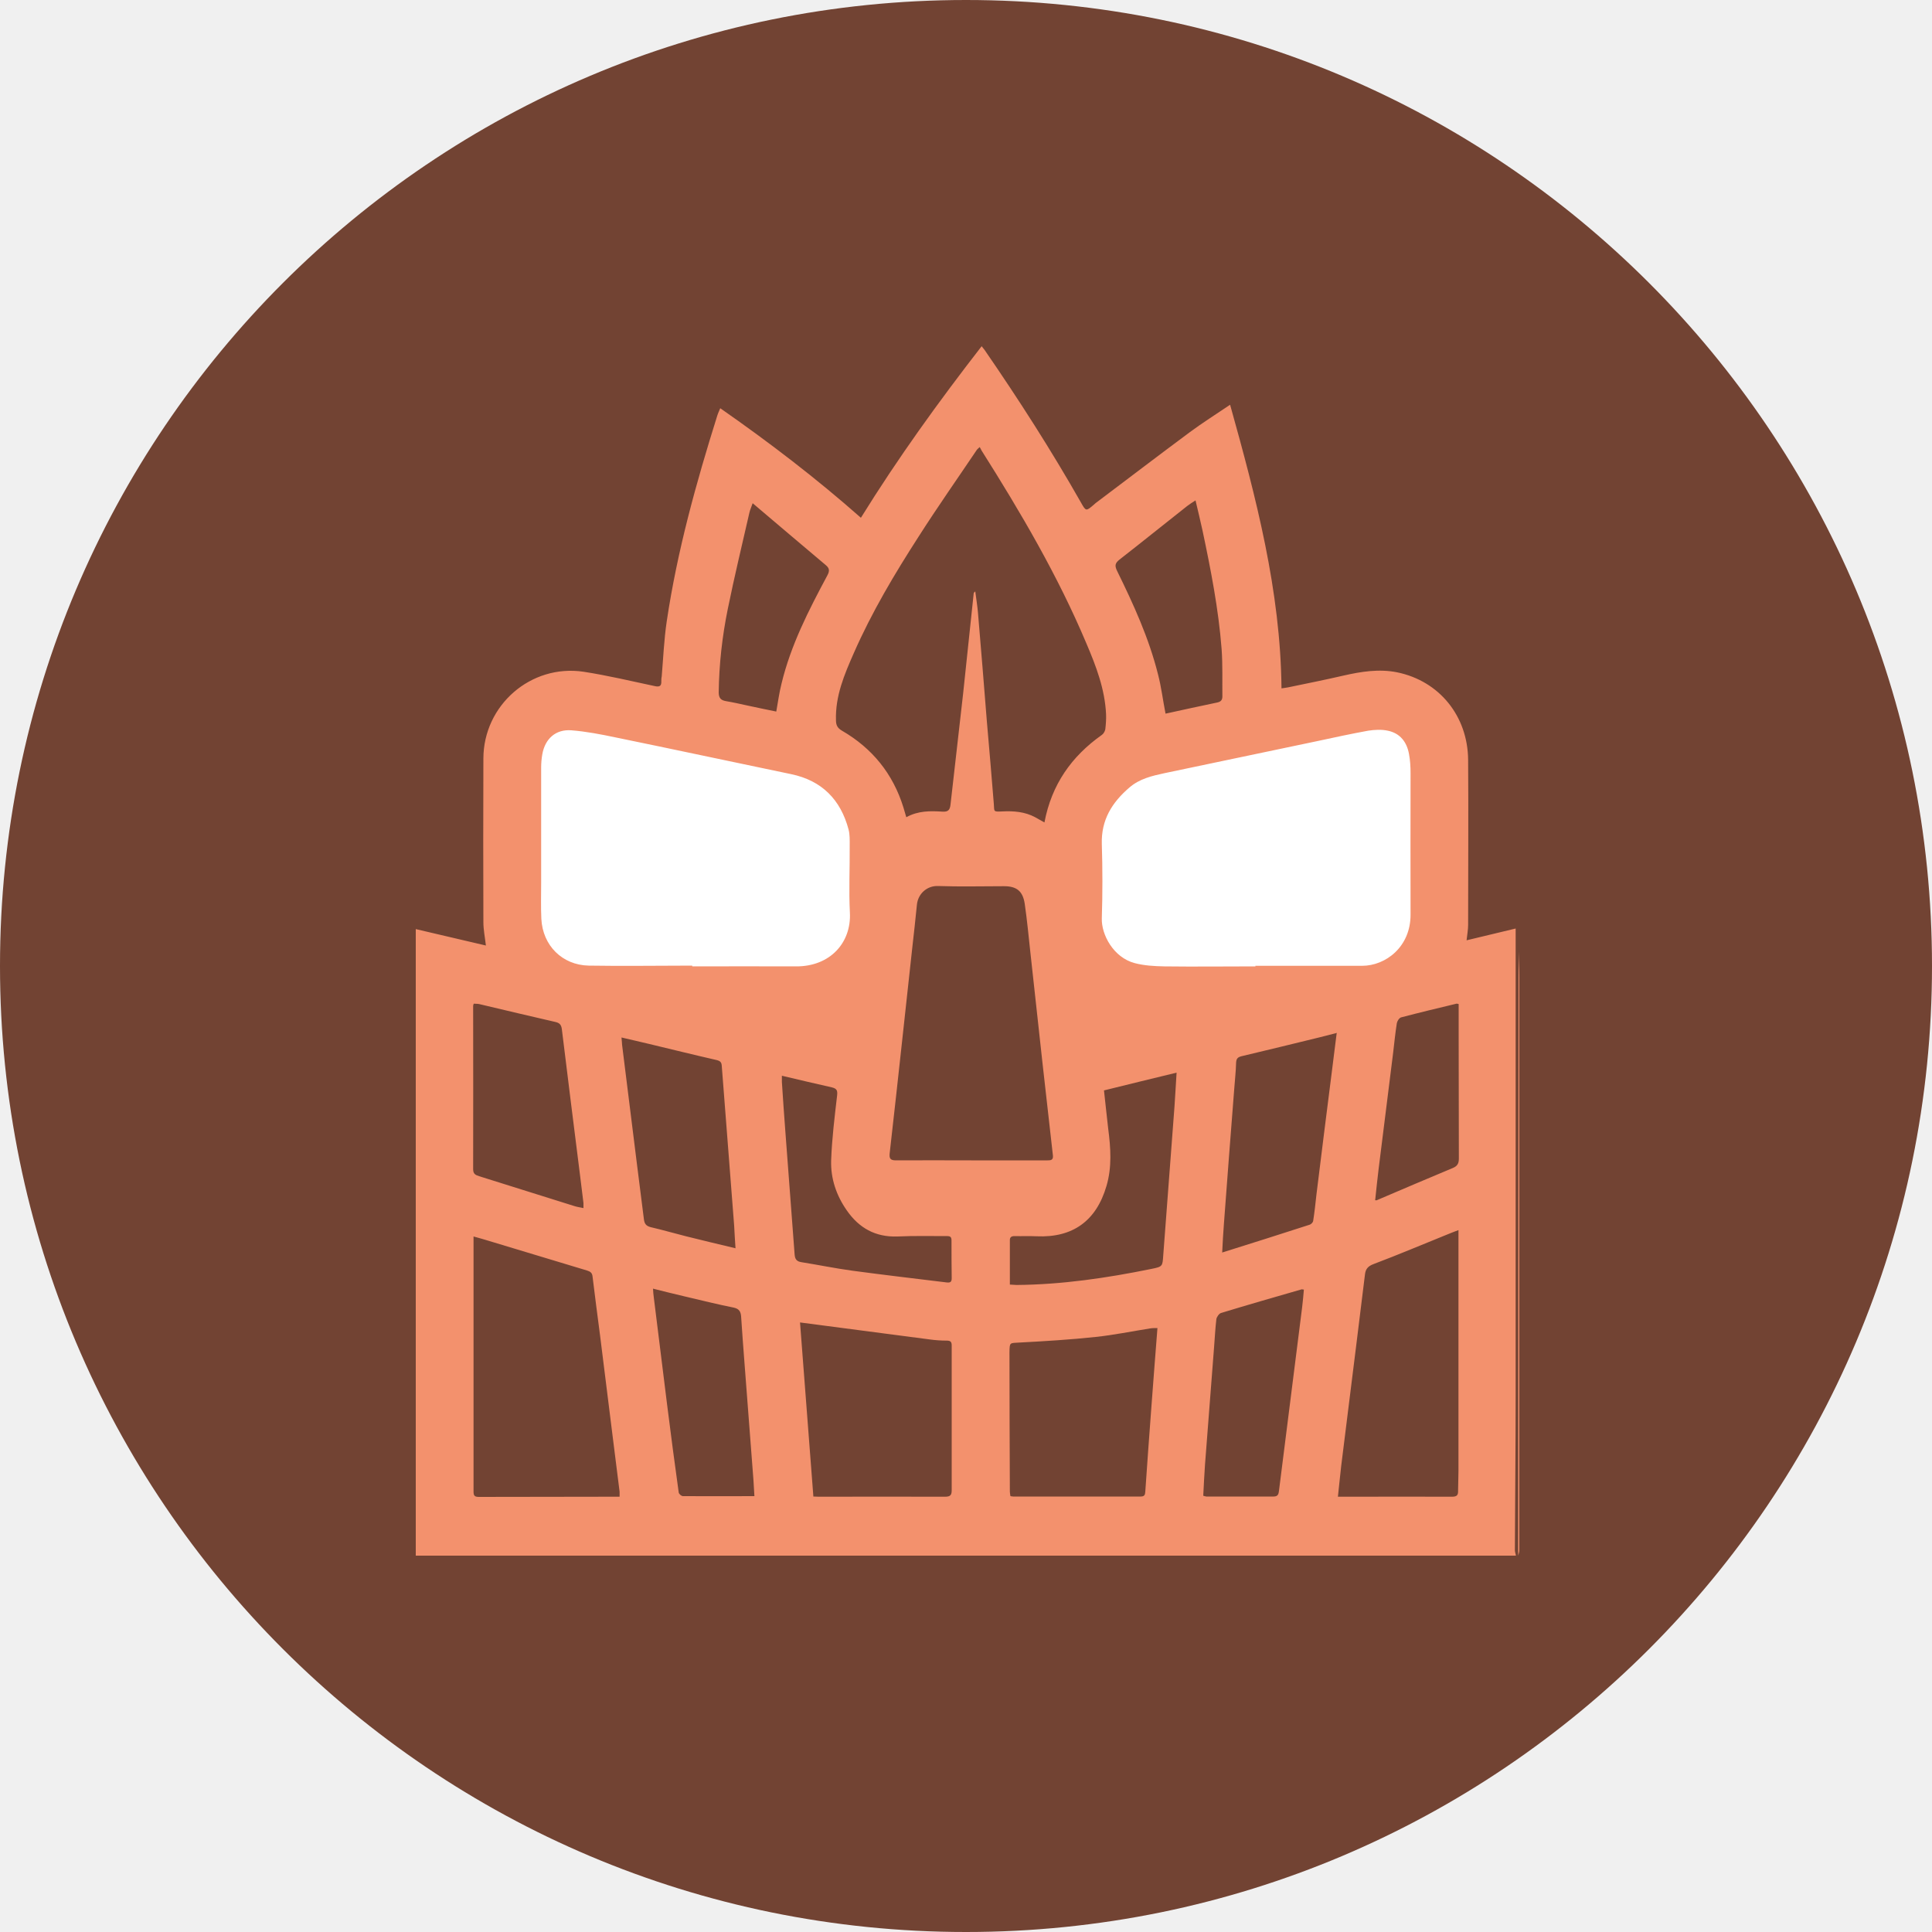
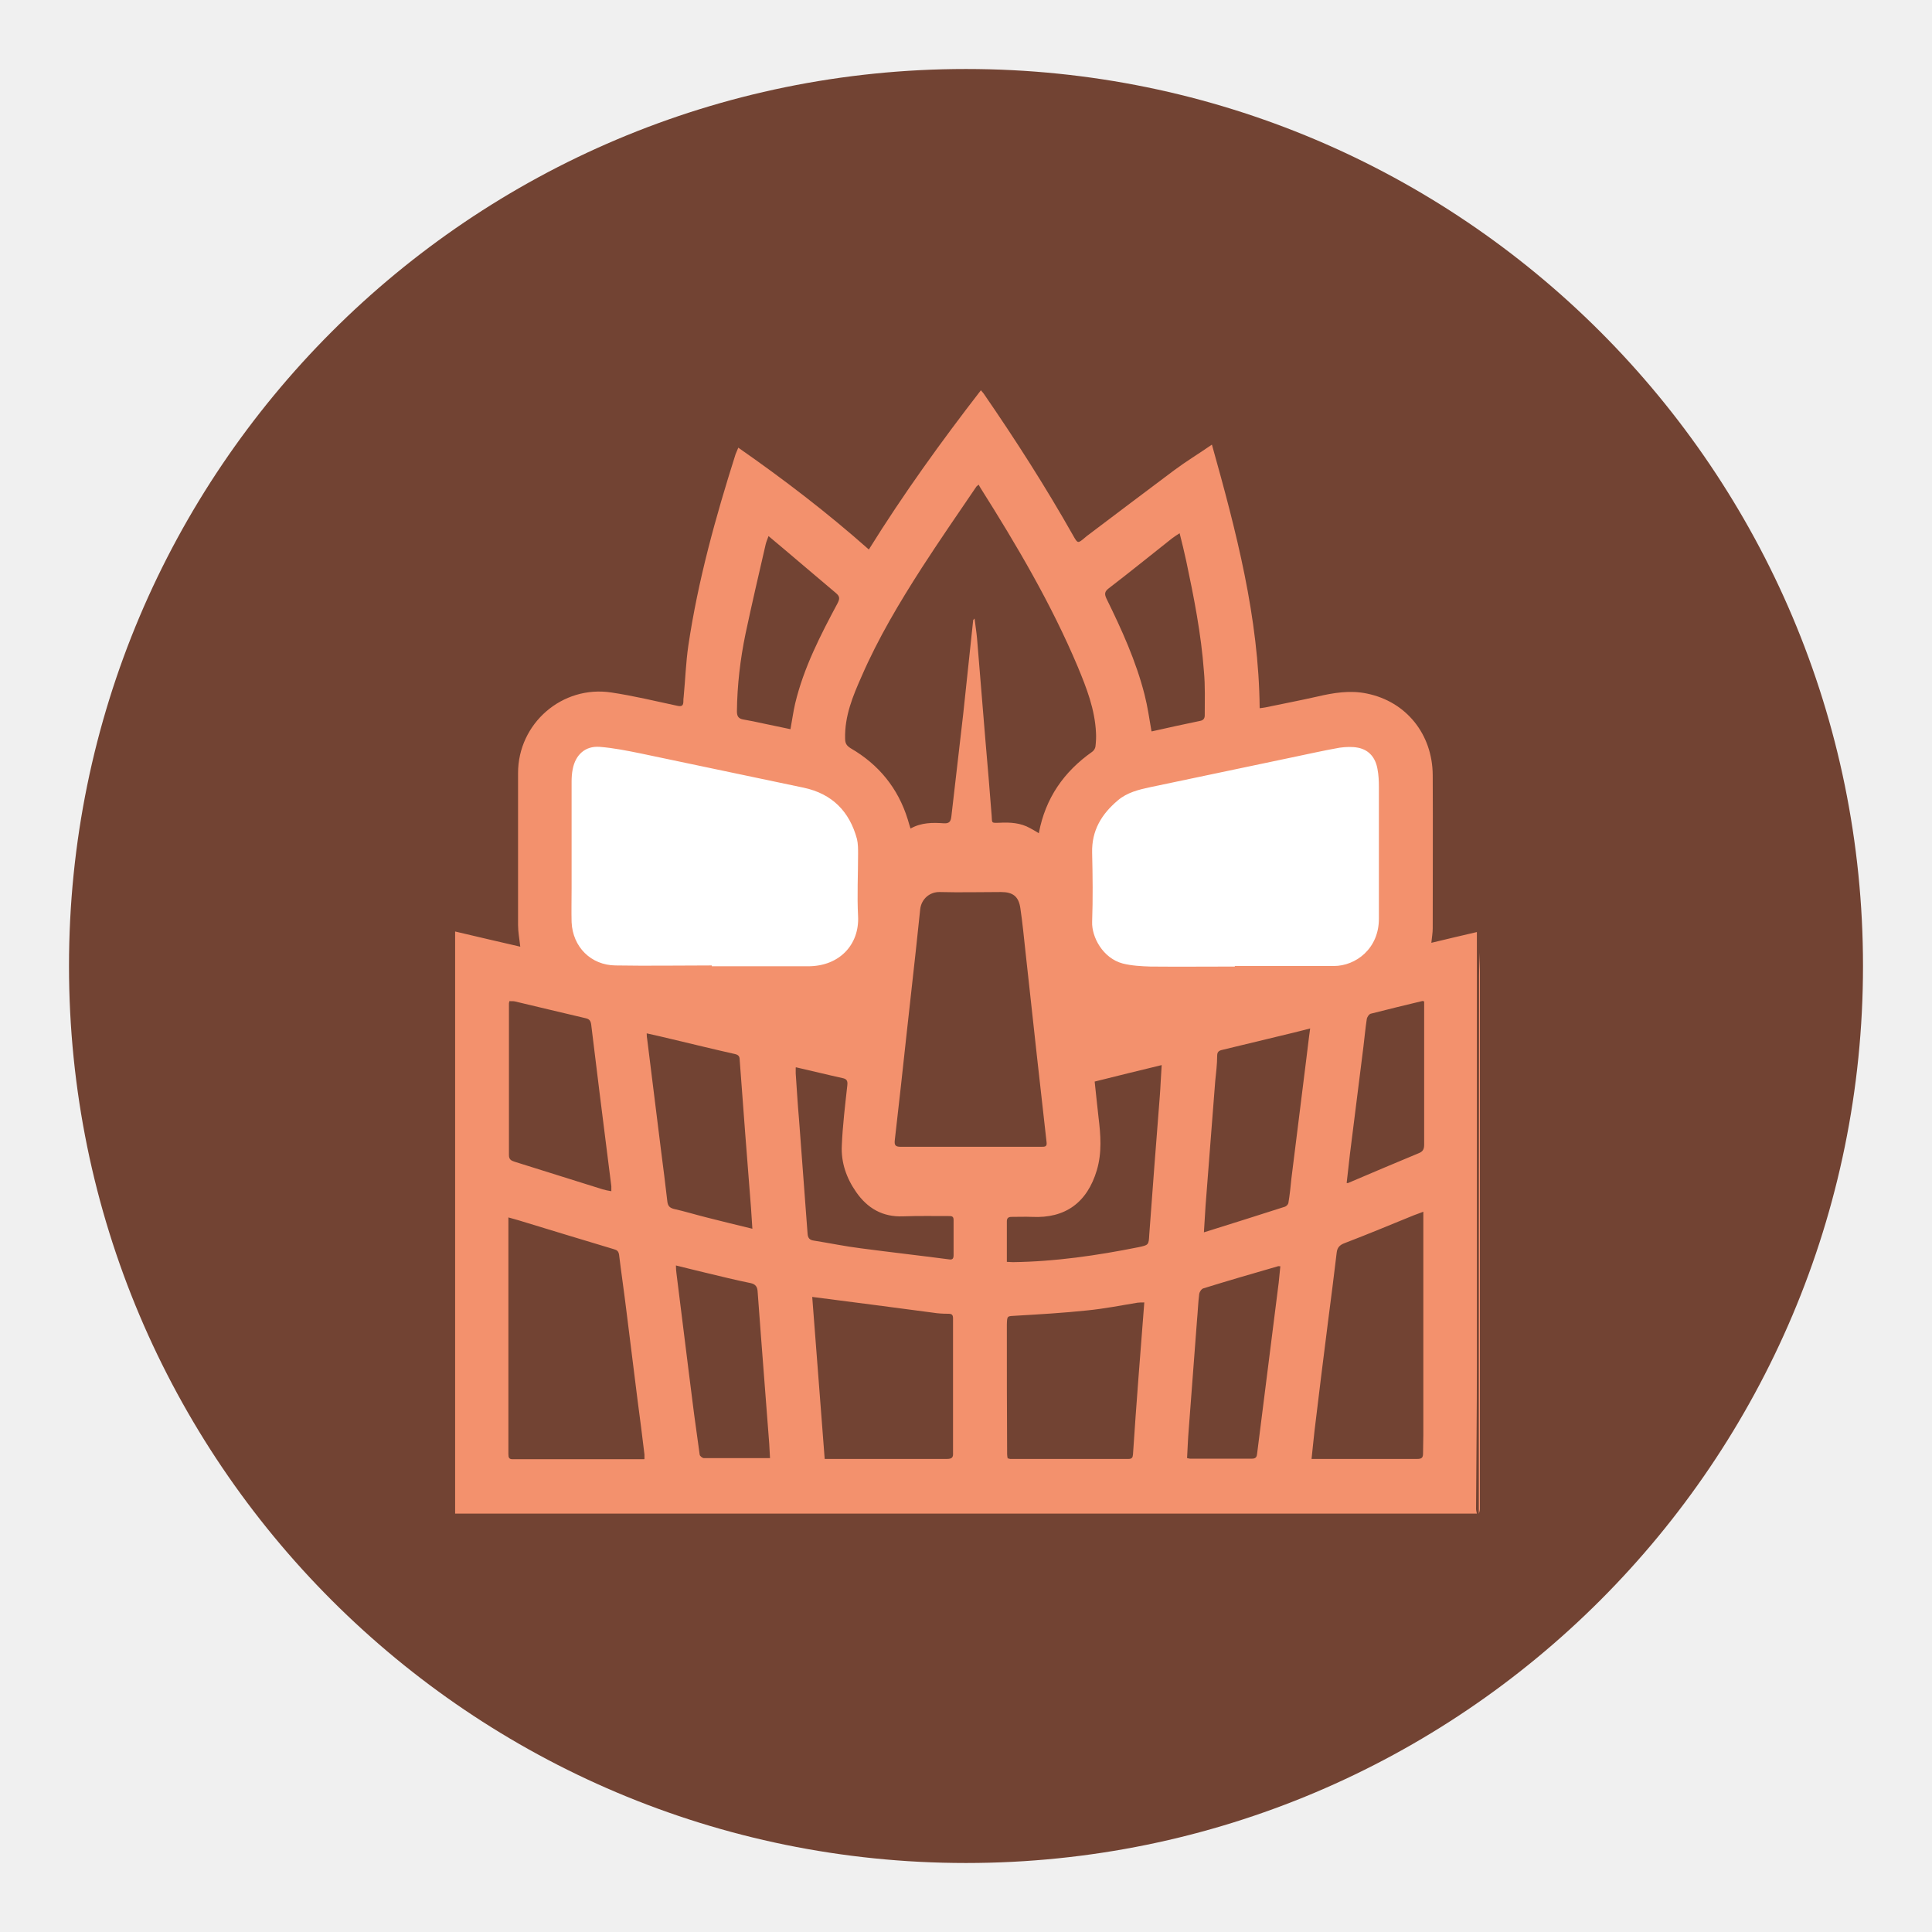
- <svg xmlns="http://www.w3.org/2000/svg" id="A3" viewBox="0 0 100 100">
+ <svg xmlns="http://www.w3.org/2000/svg" id="A3" viewBox="0 0 70 70">
  <defs>
    <style>.cls-1{fill:#fff;}.cls-2{fill:#f3916d;}.cls-3{fill:#724333;}</style>
  </defs>
-   <circle class="cls-3" cx="50" cy="50" r="50" />
-   <g id="eyes_1">
-     <polyline class="cls-1" points="27.35 36.84 44.87 39.8 44.87 51.96 28 50.03 26.25 45.87 27.35 36.84" />
-     <polyline class="cls-1" points="73.52 36.84 56 39.8 56 51.96 72.87 50.03 74.62 45.87 73.52 36.84" />
+   <g id="robot">
+     <circle class="cls-3" cx="35" cy="35" r="32.5" />
+     <g id="eyes_1">
+       <polyline class="cls-1" points="20.28 26.45 31.67 28.37 31.67 36.28 20.7 35.02 19.56 32.32 20.28 26.45" />
+       <polyline class="cls-1" points="50.29 26.45 38.9 28.37 38.9 36.28 49.87 35.02 51 32.32 50.29 26.45" />
+     </g>
+     <path class="cls-2" d="m53.5,54.84H16.49s0-.03,0-.04c0-4.08,0-8.15,0-12.23,0-2.79,0-5.58,0-8.37,0-.14,0-.28,0-.45.8.19,1.58.37,2.36.55-.03-.28-.08-.53-.08-.79,0-1.83,0-3.67,0-5.5,0-1.8,1.6-3.19,3.38-2.92.8.12,1.59.31,2.38.48.17.04.23,0,.23-.16,0-.05,0-.1.01-.16.06-.62.08-1.25.17-1.86.35-2.36.99-4.66,1.71-6.93.03-.08.07-.16.1-.24,1.65,1.15,3.23,2.36,4.73,3.69,1.25-2.01,2.62-3.91,4.06-5.77.03.04.07.08.1.12,1.15,1.67,2.24,3.37,3.24,5.14.17.3.17.3.44.07.02-.02.04-.03.06-.05,1.05-.79,2.1-1.59,3.16-2.38.43-.32.89-.6,1.37-.93.88,3.14,1.7,6.26,1.73,9.55.09-.01.15-.02.21-.03.62-.13,1.25-.25,1.87-.39.6-.14,1.2-.24,1.81-.11,1.42.29,2.37,1.47,2.38,2.95.01,1.85,0,3.71,0,5.56,0,.16-.03.32-.05.52.57-.14,1.1-.26,1.65-.39,0,.35,0,.68,0,1,0,4.89,0,9.78,0,14.66,0,1.75-.02,3.5-.03,5.24,0,.06.02.11.03.17Zm-8.76-19.82v-.02c.83,0,1.66,0,2.5,0,.36,0,.73,0,1.09,0,.79,0,1.64-.63,1.63-1.73,0-1.59,0-3.17,0-4.76,0-.21-.01-.43-.05-.64-.07-.41-.3-.7-.71-.78-.21-.04-.44-.03-.66,0-.57.1-1.14.23-1.72.35-1.71.36-3.43.72-5.14,1.08-.42.09-.84.19-1.18.48-.59.5-.95,1.09-.93,1.9.02.83.03,1.66,0,2.5-.02.55.39,1.32,1.11,1.51.32.08.67.1,1,.11,1.02.01,2.04,0,3.06,0Zm-18.95-.03s0,.02,0,.02c1.16,0,2.33,0,3.49,0,1.15,0,1.86-.8,1.81-1.81-.04-.75,0-1.51,0-2.26,0-.18,0-.37-.04-.54-.27-1-.9-1.64-1.93-1.86-1.97-.41-3.93-.83-5.9-1.24-.49-.1-.99-.2-1.49-.24-.53-.04-.88.29-.98.81-.03.15-.04.3-.04.45,0,1.29,0,2.59,0,3.88,0,.4-.01.81,0,1.21.04.9.7,1.56,1.59,1.57,1.16.02,2.33,0,3.49,0Zm11.85-4.81c.24-1.27.91-2.22,1.93-2.94.06-.04.11-.12.12-.19.02-.17.03-.34.02-.5-.04-.85-.34-1.62-.66-2.39-.96-2.28-2.21-4.4-3.53-6.49-.02-.03-.04-.07-.06-.11-.06.05-.08.06-.09.08-.66.97-1.33,1.94-1.97,2.93-.81,1.26-1.58,2.55-2.18,3.93-.32.72-.62,1.44-.6,2.26,0,.18.06.26.2.35,1.02.59,1.72,1.45,2.07,2.58.03.1.06.21.1.33.39-.22.8-.22,1.21-.19.19.01.25-.06.27-.25.14-1.24.29-2.48.43-3.72.12-1.13.24-2.26.36-3.39,0-.01.02-.02.05-.06.03.26.07.49.09.72.1,1.22.2,2.43.3,3.65.08.93.16,1.85.23,2.78.02.26-.03.26.28.25.39-.02.77,0,1.12.2.1.05.19.11.31.18Zm-2.47,11.37h0c.21,0,.42,0,.62,0,.65,0,1.3,0,1.95,0,.11,0,.2,0,.18-.16-.12-1.04-.23-2.08-.35-3.12-.14-1.25-.27-2.49-.41-3.74-.06-.54-.11-1.09-.19-1.62-.06-.43-.27-.59-.7-.59-.74,0-1.48.02-2.22,0-.36-.01-.67.25-.71.63-.05.5-.11,1.01-.16,1.51-.11.99-.22,1.99-.33,2.98-.14,1.29-.28,2.58-.43,3.87-.02.18.02.24.21.24.84,0,1.69,0,2.53,0Zm-11.82,11.31c0-.07,0-.12,0-.16-.08-.66-.16-1.31-.25-1.97-.14-1.09-.27-2.19-.41-3.28-.08-.66-.18-1.33-.26-1.99-.02-.13-.08-.17-.19-.2-1.14-.34-2.28-.69-3.43-1.04-.13-.04-.25-.07-.39-.11,0,.2,0,.37,0,.54,0,2.68,0,5.36,0,8.03,0,.13.02.2.18.19,1.44,0,2.87,0,4.31,0,.14,0,.27,0,.43,0Zm28.23-8.96c-.15.06-.25.09-.35.13-.84.34-1.67.69-2.51,1.01-.19.07-.27.17-.29.35-.1.82-.2,1.65-.31,2.47-.17,1.32-.33,2.64-.49,3.96-.04.34-.07.68-.11,1.04.18,0,.32,0,.46,0,1.12,0,2.25,0,3.37,0,.17,0,.21-.05.21-.21,0-.22.01-.44.01-.66,0-2.4,0-4.81,0-7.21,0-.28,0-.56,0-.88Zm-22.15,3.11c.15,1.93.3,3.89.45,5.85.07,0,.12,0,.18,0,1.42,0,2.83,0,4.25,0,.19,0,.23-.06.22-.23,0-1.22,0-2.43,0-3.65,0-.4,0-.81,0-1.21,0-.13-.04-.17-.17-.17-.19,0-.38-.01-.56-.04-1.44-.19-2.88-.38-4.37-.57Zm12.03.18c-.1,0-.18,0-.25.01-.61.1-1.21.22-1.83.28-.85.09-1.71.14-2.56.19-.33.02-.33-.01-.34.32,0,0,0,.01,0,.02,0,1.56,0,3.12.01,4.68,0,.05.01.1.02.15.04,0,.06.02.09.02,1.43,0,2.86,0,4.29,0,.12,0,.15-.05.16-.16.06-.93.13-1.87.2-2.8.07-.89.14-1.79.21-2.71Zm6.02-9.93c-.22.06-.4.1-.59.15-.87.21-1.74.42-2.61.63-.13.03-.18.08-.18.22,0,.3-.04.61-.07.91-.12,1.5-.23,3-.35,4.51-.02.31-.04.61-.06.97,1.02-.32,1.98-.62,2.94-.93.05-.02.11-.08.12-.13.05-.29.08-.59.11-.89.18-1.42.35-2.83.53-4.25.05-.38.09-.77.15-1.19Zm-24.05.16c0,.11.01.18.02.24.17,1.34.33,2.68.5,4.02.08.62.16,1.24.23,1.86.02.15.08.22.23.26.4.09.79.21,1.19.31.54.14,1.09.27,1.66.41-.02-.27-.03-.51-.05-.76-.14-1.79-.28-3.57-.41-5.36,0-.12-.04-.18-.17-.21-.76-.17-1.53-.36-2.29-.54-.29-.07-.59-.14-.91-.21Zm-1.28,5.73c0-.08,0-.13,0-.17-.04-.32-.08-.63-.12-.95-.21-1.64-.41-3.27-.61-4.91-.02-.14-.07-.2-.21-.23-.86-.2-1.72-.41-2.57-.61-.06-.01-.12,0-.18-.01-.01.04-.02.06-.02.08,0,1.83,0,3.66,0,5.5,0,.16.08.2.2.24,1.06.33,2.13.67,3.19,1,.1.03.2.05.32.07Zm17.51-3.98c.05.45.09.87.14,1.3.08.65.13,1.29-.06,1.93-.35,1.17-1.14,1.75-2.35,1.69-.25-.01-.49,0-.74,0-.11,0-.17.04-.17.16,0,.49,0,.97,0,1.47.09,0,.15.01.22.01,1.53-.02,3.04-.24,4.54-.54.38-.08.38-.08.4-.46.12-1.66.25-3.33.38-4.99.03-.37.04-.74.07-1.15-.84.2-1.63.4-2.44.6Zm-11.76,13.68c-.01-.2-.02-.37-.03-.55-.1-1.3-.2-2.6-.3-3.9-.04-.54-.08-1.08-.12-1.61-.01-.16-.07-.26-.25-.3-.55-.11-1.1-.25-1.65-.38-.34-.08-.69-.17-1.06-.26,0,.12.01.21.02.29.15,1.2.3,2.41.45,3.61.12.99.25,1.97.39,2.95,0,.05.09.12.14.13.79,0,1.58,0,2.41,0Zm18.49-6.97c-.06,0-.08-.01-.09,0-.9.26-1.8.52-2.7.8-.07.02-.14.13-.15.2-.04.32-.05.63-.08.95-.1,1.32-.2,2.64-.3,3.96-.03.35-.04.69-.06,1.04.06.01.08.02.1.02.75,0,1.51,0,2.26,0,.15,0,.17-.09.18-.2.26-2.06.52-4.12.78-6.18.02-.2.04-.39.06-.6Zm-4.66-19.38c.58-.13,1.16-.26,1.75-.38.11-.02.17-.08.17-.2,0-.53.02-1.07-.03-1.6-.1-1.35-.36-2.67-.64-3.99-.07-.33-.15-.65-.24-1.01-.11.07-.2.13-.28.19-.76.6-1.51,1.21-2.28,1.8-.16.12-.17.21-.09.38.55,1.12,1.07,2.26,1.38,3.48.11.43.17.86.25,1.32Zm-12.9,12.18c0,.08,0,.14,0,.21.04.56.07,1.11.12,1.67.1,1.38.21,2.76.31,4.14.01.15.07.23.23.25.57.09,1.14.21,1.71.28,1.06.14,2.12.26,3.19.4.12.02.16-.03.16-.15,0-.42,0-.84,0-1.27,0-.11-.03-.15-.15-.15-.56,0-1.12-.01-1.68.01-.74.03-1.29-.29-1.7-.88-.35-.5-.55-1.07-.52-1.68.03-.73.12-1.46.2-2.19.02-.17-.03-.23-.18-.26-.55-.12-1.1-.26-1.68-.39Zm-.98-19.27c-.05.14-.09.23-.11.32-.25,1.08-.5,2.16-.73,3.24-.19.92-.3,1.86-.31,2.8,0,.19.06.27.24.3.24.04.47.09.7.14.33.07.67.14,1,.21.06-.32.1-.63.17-.93.31-1.3.92-2.48,1.54-3.64.08-.16.08-.24-.06-.36-.81-.68-1.61-1.37-2.46-2.08Zm20.93,23.45s.06.01.07,0c.85-.36,1.71-.73,2.56-1.08.15-.06.19-.15.19-.31,0-1.37,0-2.74,0-4.11,0-.36,0-.72,0-1.08-.04,0-.06-.02-.07-.01-.62.15-1.25.3-1.87.46-.06.02-.13.12-.14.2-.05.33-.08.66-.12.99-.16,1.3-.33,2.6-.49,3.9-.04.35-.08.71-.12,1.06Z" />
+     <path class="cls-2" d="m53.58,54.84c0-6.5,0-12.99.01-19.49,0-.28.02-.56.03-.83,0,6.72,0,13.43,0,20.15,0,.06-.02.12-.04.18Z" />
  </g>
-   <path class="cls-2" d="m78.46,80.52H21.52s0-.04,0-.06c0-6.27,0-12.54,0-18.81,0-4.29,0-8.58,0-12.87,0-.22,0-.43,0-.69,1.23.29,2.43.57,3.63.85-.05-.43-.13-.82-.13-1.21-.01-2.82-.01-5.64,0-8.46,0-2.77,2.46-4.91,5.19-4.5,1.23.19,2.45.48,3.67.74.26.06.36,0,.35-.25,0-.08,0-.16.02-.24.08-.96.12-1.92.26-2.86.54-3.63,1.52-7.16,2.62-10.66.04-.13.1-.24.15-.37,2.54,1.77,4.97,3.63,7.28,5.67,1.92-3.1,4.03-6.02,6.25-8.88.05.07.1.12.15.19,1.77,2.57,3.45,5.19,4.99,7.9.26.46.26.46.67.11.03-.03.06-.05.09-.08,1.62-1.22,3.23-2.45,4.86-3.66.66-.49,1.36-.93,2.1-1.43,1.35,4.83,2.61,9.63,2.66,14.68.13-.02.23-.03.33-.05.96-.2,1.92-.39,2.87-.61.92-.21,1.85-.36,2.79-.17,2.18.45,3.65,2.26,3.67,4.53.02,2.85,0,5.7,0,8.55,0,.24-.05.49-.08.79.87-.21,1.7-.41,2.54-.61,0,.55,0,1.04,0,1.54,0,7.52,0,15.04,0,22.56,0,2.69-.03,5.38-.04,8.07,0,.09.03.17.05.26Zm-13.48-30.5v-.03c1.28,0,2.56,0,3.84,0,.56,0,1.12,0,1.68,0,1.22,0,2.52-.98,2.51-2.66-.01-2.44,0-4.88,0-7.32,0-.33-.02-.66-.08-.98-.11-.62-.46-1.08-1.1-1.21-.32-.07-.68-.05-1.01,0-.88.16-1.76.35-2.64.54-2.64.55-5.27,1.11-7.91,1.66-.65.14-1.29.29-1.81.74-.9.77-1.47,1.68-1.43,2.93.04,1.28.04,2.56,0,3.84-.03.84.6,2.03,1.7,2.32.49.13,1.02.16,1.54.17,1.57.02,3.14,0,4.71,0Zm-29.15-.04s0,.03,0,.04c1.79,0,3.58-.01,5.37,0,1.77.01,2.87-1.23,2.79-2.78-.06-1.16,0-2.32-.01-3.48,0-.28.01-.57-.06-.83-.41-1.54-1.38-2.53-2.97-2.86-3.03-.63-6.05-1.28-9.08-1.9-.76-.16-1.53-.31-2.3-.37-.81-.06-1.36.44-1.5,1.24-.04.22-.06.46-.06.69,0,1.99,0,3.98,0,5.97,0,.62-.02,1.24.01,1.86.07,1.38,1.08,2.39,2.45,2.42,1.79.03,3.58,0,5.37,0Zm18.23-7.41c.37-1.96,1.4-3.42,2.97-4.53.09-.06.16-.19.18-.29.03-.26.05-.52.04-.78-.06-1.3-.52-2.5-1.02-3.67-1.48-3.51-3.4-6.78-5.43-9.99-.03-.05-.05-.11-.09-.17-.08.08-.12.1-.14.13-1.01,1.5-2.05,2.98-3.02,4.5-1.25,1.94-2.43,3.92-3.36,6.04-.49,1.11-.96,2.22-.92,3.47,0,.27.09.41.31.54,1.57.91,2.64,2.23,3.18,3.97.05.16.09.32.15.51.61-.34,1.24-.33,1.87-.29.3.02.39-.09.42-.38.21-1.91.44-3.81.65-5.72.19-1.74.36-3.47.55-5.21,0-.02.03-.04.08-.09.05.4.11.75.14,1.11.16,1.87.31,3.74.46,5.62.12,1.42.25,2.85.36,4.27.03.4-.04.41.42.39.6-.03,1.18.01,1.72.3.15.08.29.16.48.27Zm-3.8,17.49h0c.32,0,.64,0,.96,0,1,0,2,0,3,0,.16,0,.3-.01.28-.24-.18-1.6-.36-3.19-.54-4.79-.21-1.92-.42-3.83-.63-5.75-.09-.83-.17-1.67-.29-2.5-.1-.66-.42-.91-1.07-.91-1.14,0-2.28.03-3.42-.01-.56-.02-1.03.39-1.09.96-.08.78-.16,1.55-.25,2.32-.17,1.53-.33,3.06-.5,4.59-.22,1.99-.43,3.97-.66,5.96-.03.27.03.37.32.37,1.3-.01,2.6,0,3.9,0Zm-18.19,17.4c0-.11,0-.18,0-.25-.13-1.01-.25-2.02-.38-3.03-.21-1.68-.42-3.37-.63-5.05-.13-1.02-.27-2.04-.39-3.06-.02-.2-.13-.26-.29-.31-1.76-.53-3.51-1.06-5.27-1.59-.19-.06-.39-.11-.6-.17,0,.31,0,.57,0,.82,0,4.12,0,8.24,0,12.36,0,.21.03.3.27.3,2.21-.01,4.42,0,6.63-.01.21,0,.42,0,.66,0Zm43.42-13.79c-.23.09-.38.14-.54.21-1.29.52-2.56,1.06-3.86,1.55-.29.11-.41.26-.44.54-.15,1.27-.32,2.54-.47,3.81-.25,2.03-.51,4.06-.76,6.1-.06.52-.11,1.04-.17,1.59.28,0,.5,0,.71,0,1.73,0,3.46-.01,5.19,0,.26,0,.33-.08.32-.32,0-.34.02-.68.02-1.02,0-3.7,0-7.4,0-11.1,0-.43,0-.85,0-1.35Zm-34.08,4.79c.23,2.97.46,5.98.69,9,.11,0,.19.01.27.01,2.18,0,4.36-.01,6.54,0,.29,0,.35-.09.35-.35,0-1.87,0-3.74,0-5.61,0-.62,0-1.24,0-1.86,0-.2-.06-.26-.26-.26-.29,0-.58-.02-.87-.06-2.22-.29-4.43-.58-6.72-.88Zm18.5.28c-.15,0-.27,0-.39.02-.94.15-1.87.34-2.81.44-1.31.14-2.63.22-3.94.29-.51.03-.51-.02-.52.49,0,0,0,.02,0,.03,0,2.4.01,4.8.02,7.2,0,.08.02.15.03.23.06.01.1.02.14.02,2.2,0,4.4,0,6.6,0,.19,0,.23-.08.24-.25.1-1.44.2-2.87.31-4.31.1-1.37.21-2.75.32-4.17Zm9.26-15.27c-.34.09-.62.16-.9.23-1.34.33-2.67.65-4.01.97-.2.05-.27.13-.28.34-.01.47-.07.94-.1,1.4-.18,2.31-.36,4.62-.53,6.93-.04.47-.06.94-.09,1.49,1.56-.49,3.05-.96,4.53-1.44.07-.02.17-.12.18-.2.07-.45.12-.91.17-1.37.27-2.18.54-4.36.82-6.54.07-.59.15-1.18.23-1.83Zm-37,.25c.02.17.02.27.03.37.26,2.06.51,4.12.77,6.18.12.95.24,1.9.36,2.85.03.23.12.34.36.4.61.14,1.22.32,1.82.47.84.21,1.68.41,2.56.62-.03-.42-.05-.79-.07-1.17-.21-2.75-.43-5.5-.64-8.25-.01-.19-.06-.27-.26-.32-1.18-.27-2.35-.56-3.52-.84-.45-.11-.91-.21-1.41-.33Zm-1.97,8.82c0-.12,0-.19,0-.27-.06-.49-.12-.97-.18-1.46-.32-2.52-.63-5.03-.94-7.55-.03-.21-.11-.31-.32-.36-1.32-.3-2.64-.62-3.96-.93-.09-.02-.19-.01-.28-.02-.02.06-.03.09-.03.12,0,2.82.01,5.64,0,8.45,0,.24.12.3.31.36,1.64.51,3.27,1.03,4.91,1.54.15.05.3.07.49.11Zm26.94-6.12c.08.69.14,1.34.22,2,.13,1,.2,1.99-.09,2.97-.53,1.81-1.75,2.68-3.61,2.6-.38-.02-.76,0-1.14-.01-.17,0-.26.05-.25.24,0,.75,0,1.49,0,2.27.13,0,.24.02.34.02,2.36-.02,4.67-.36,6.98-.83.59-.12.58-.13.62-.71.19-2.56.39-5.12.58-7.68.04-.57.07-1.15.11-1.77-1.29.31-2.5.61-3.76.92Zm-18.09,21.05c-.02-.31-.03-.57-.05-.84-.15-2-.31-4-.46-6.01-.06-.83-.13-1.65-.18-2.48-.02-.25-.1-.4-.39-.46-.85-.17-1.69-.38-2.54-.58-.53-.12-1.06-.26-1.63-.4.01.18.02.32.04.45.23,1.85.46,3.71.69,5.56.19,1.52.39,3.03.6,4.54.01.08.14.19.22.19,1.22.01,2.44,0,3.71,0Zm28.44-10.72c-.09-.01-.12-.02-.13-.01-1.39.4-2.78.8-4.16,1.22-.1.03-.22.2-.24.31-.06.49-.08.98-.12,1.46-.16,2.03-.31,4.06-.47,6.09-.04.53-.06,1.07-.09,1.6.09.02.12.04.16.04,1.16,0,2.32,0,3.48,0,.23,0,.26-.13.28-.3.4-3.17.8-6.34,1.2-9.51.04-.3.06-.61.09-.92Zm-7.17-29.81c.9-.2,1.79-.39,2.69-.58.18-.04.26-.13.26-.31-.01-.82.02-1.64-.04-2.46-.16-2.07-.56-4.11-.99-6.14-.11-.5-.23-1-.36-1.55-.17.11-.3.19-.43.29-1.17.92-2.33,1.86-3.5,2.77-.24.19-.26.32-.13.59.85,1.73,1.65,3.48,2.12,5.36.17.65.25,1.33.39,2.04Zm-19.85,18.74c0,.12,0,.22,0,.32.06.86.11,1.71.18,2.57.16,2.12.32,4.24.48,6.37.02.23.1.35.35.39.88.14,1.75.32,2.63.44,1.63.22,3.27.41,4.9.61.19.02.25-.04.25-.22-.01-.65-.01-1.3-.01-1.95,0-.17-.05-.23-.22-.23-.86,0-1.72-.02-2.58.02-1.14.04-1.99-.44-2.62-1.35-.54-.77-.84-1.65-.81-2.59.04-1.13.18-2.25.31-3.37.03-.27-.04-.35-.28-.41-.85-.19-1.69-.39-2.58-.6Zm-1.51-29.64c-.07.21-.14.35-.17.49-.38,1.66-.78,3.32-1.12,4.99-.29,1.42-.45,2.86-.47,4.31,0,.29.1.41.37.46.36.06.72.14,1.08.22.51.11,1.03.22,1.53.32.09-.5.15-.97.27-1.44.48-2,1.41-3.81,2.37-5.6.13-.24.12-.38-.09-.55-1.25-1.05-2.48-2.1-3.78-3.2Zm32.2,36.08c.07,0,.09.02.11,0,1.31-.56,2.62-1.12,3.94-1.67.23-.1.3-.24.3-.48-.01-2.11,0-4.22-.01-6.33,0-.56,0-1.11,0-1.67-.06-.01-.09-.03-.11-.02-.96.23-1.92.46-2.87.71-.1.03-.2.19-.22.3-.08.5-.13,1.01-.19,1.52-.25,2-.5,4-.75,6-.07.54-.12,1.09-.18,1.63Z" />
-   <path class="cls-2" d="m78.58,80.52c0-9.99.01-19.99.02-29.98,0-.43.03-.85.04-1.28,0,10.33,0,20.66,0,30.99,0,.09-.04.18-.06.27Z" />
</svg>
